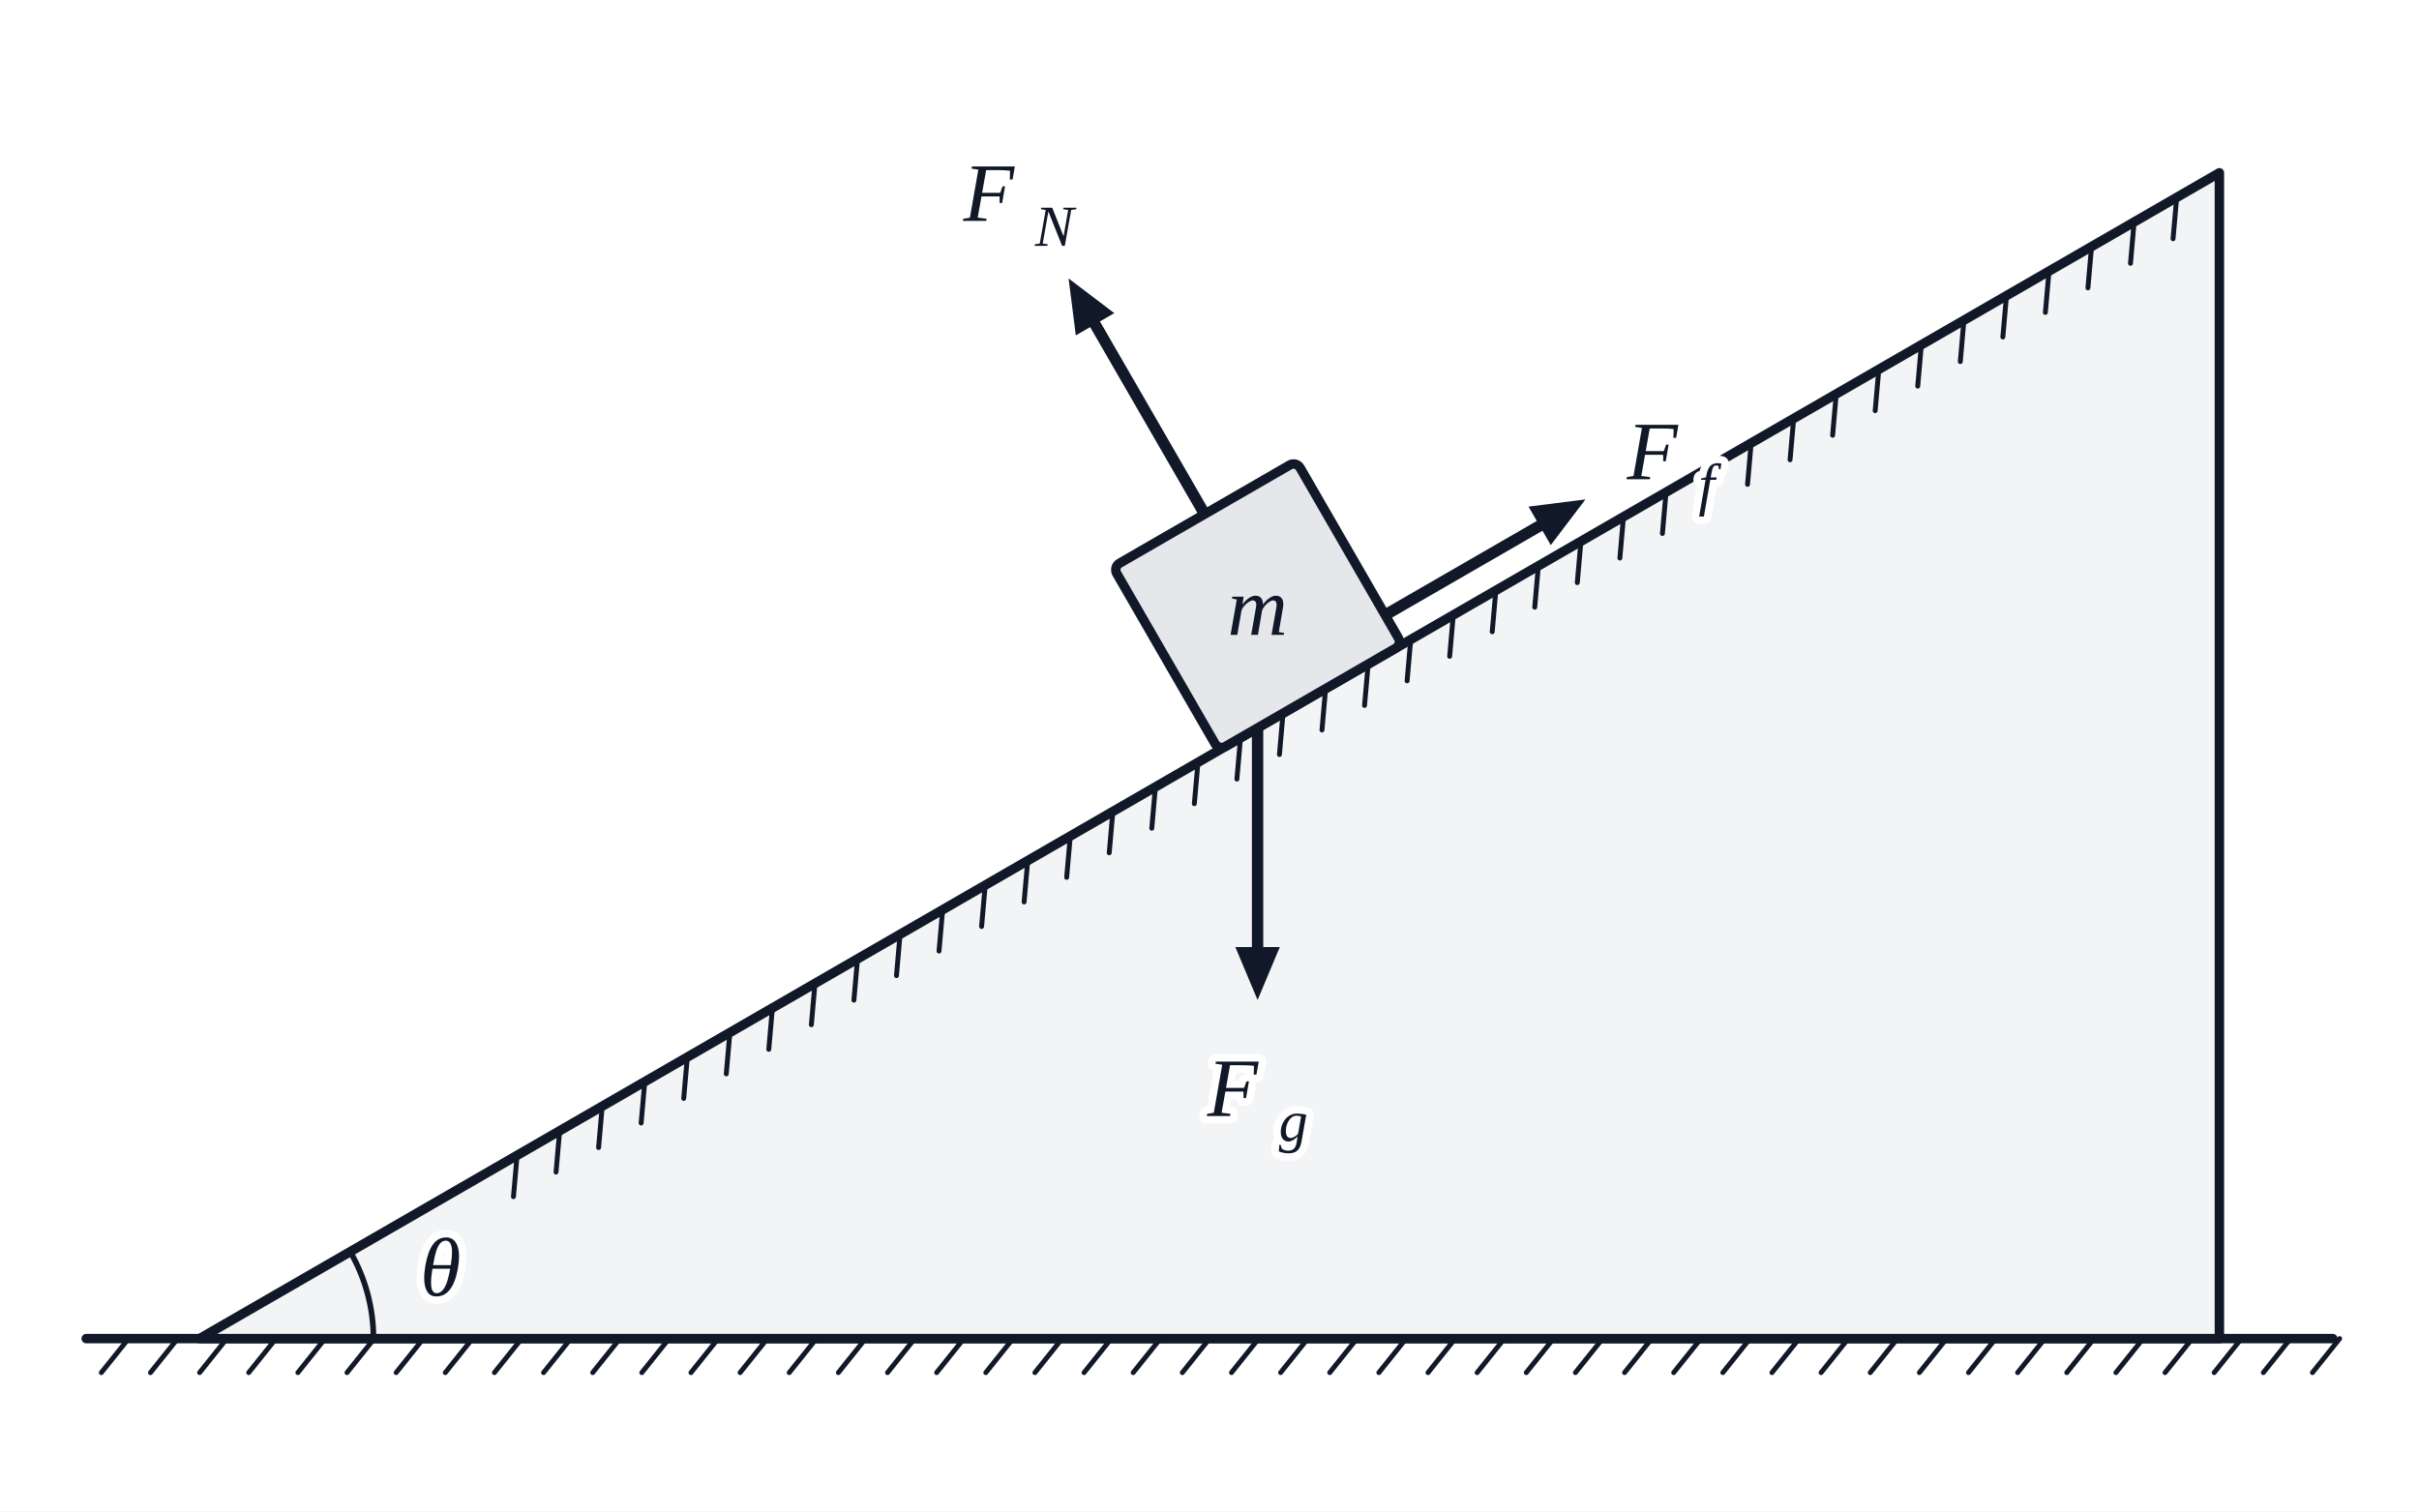
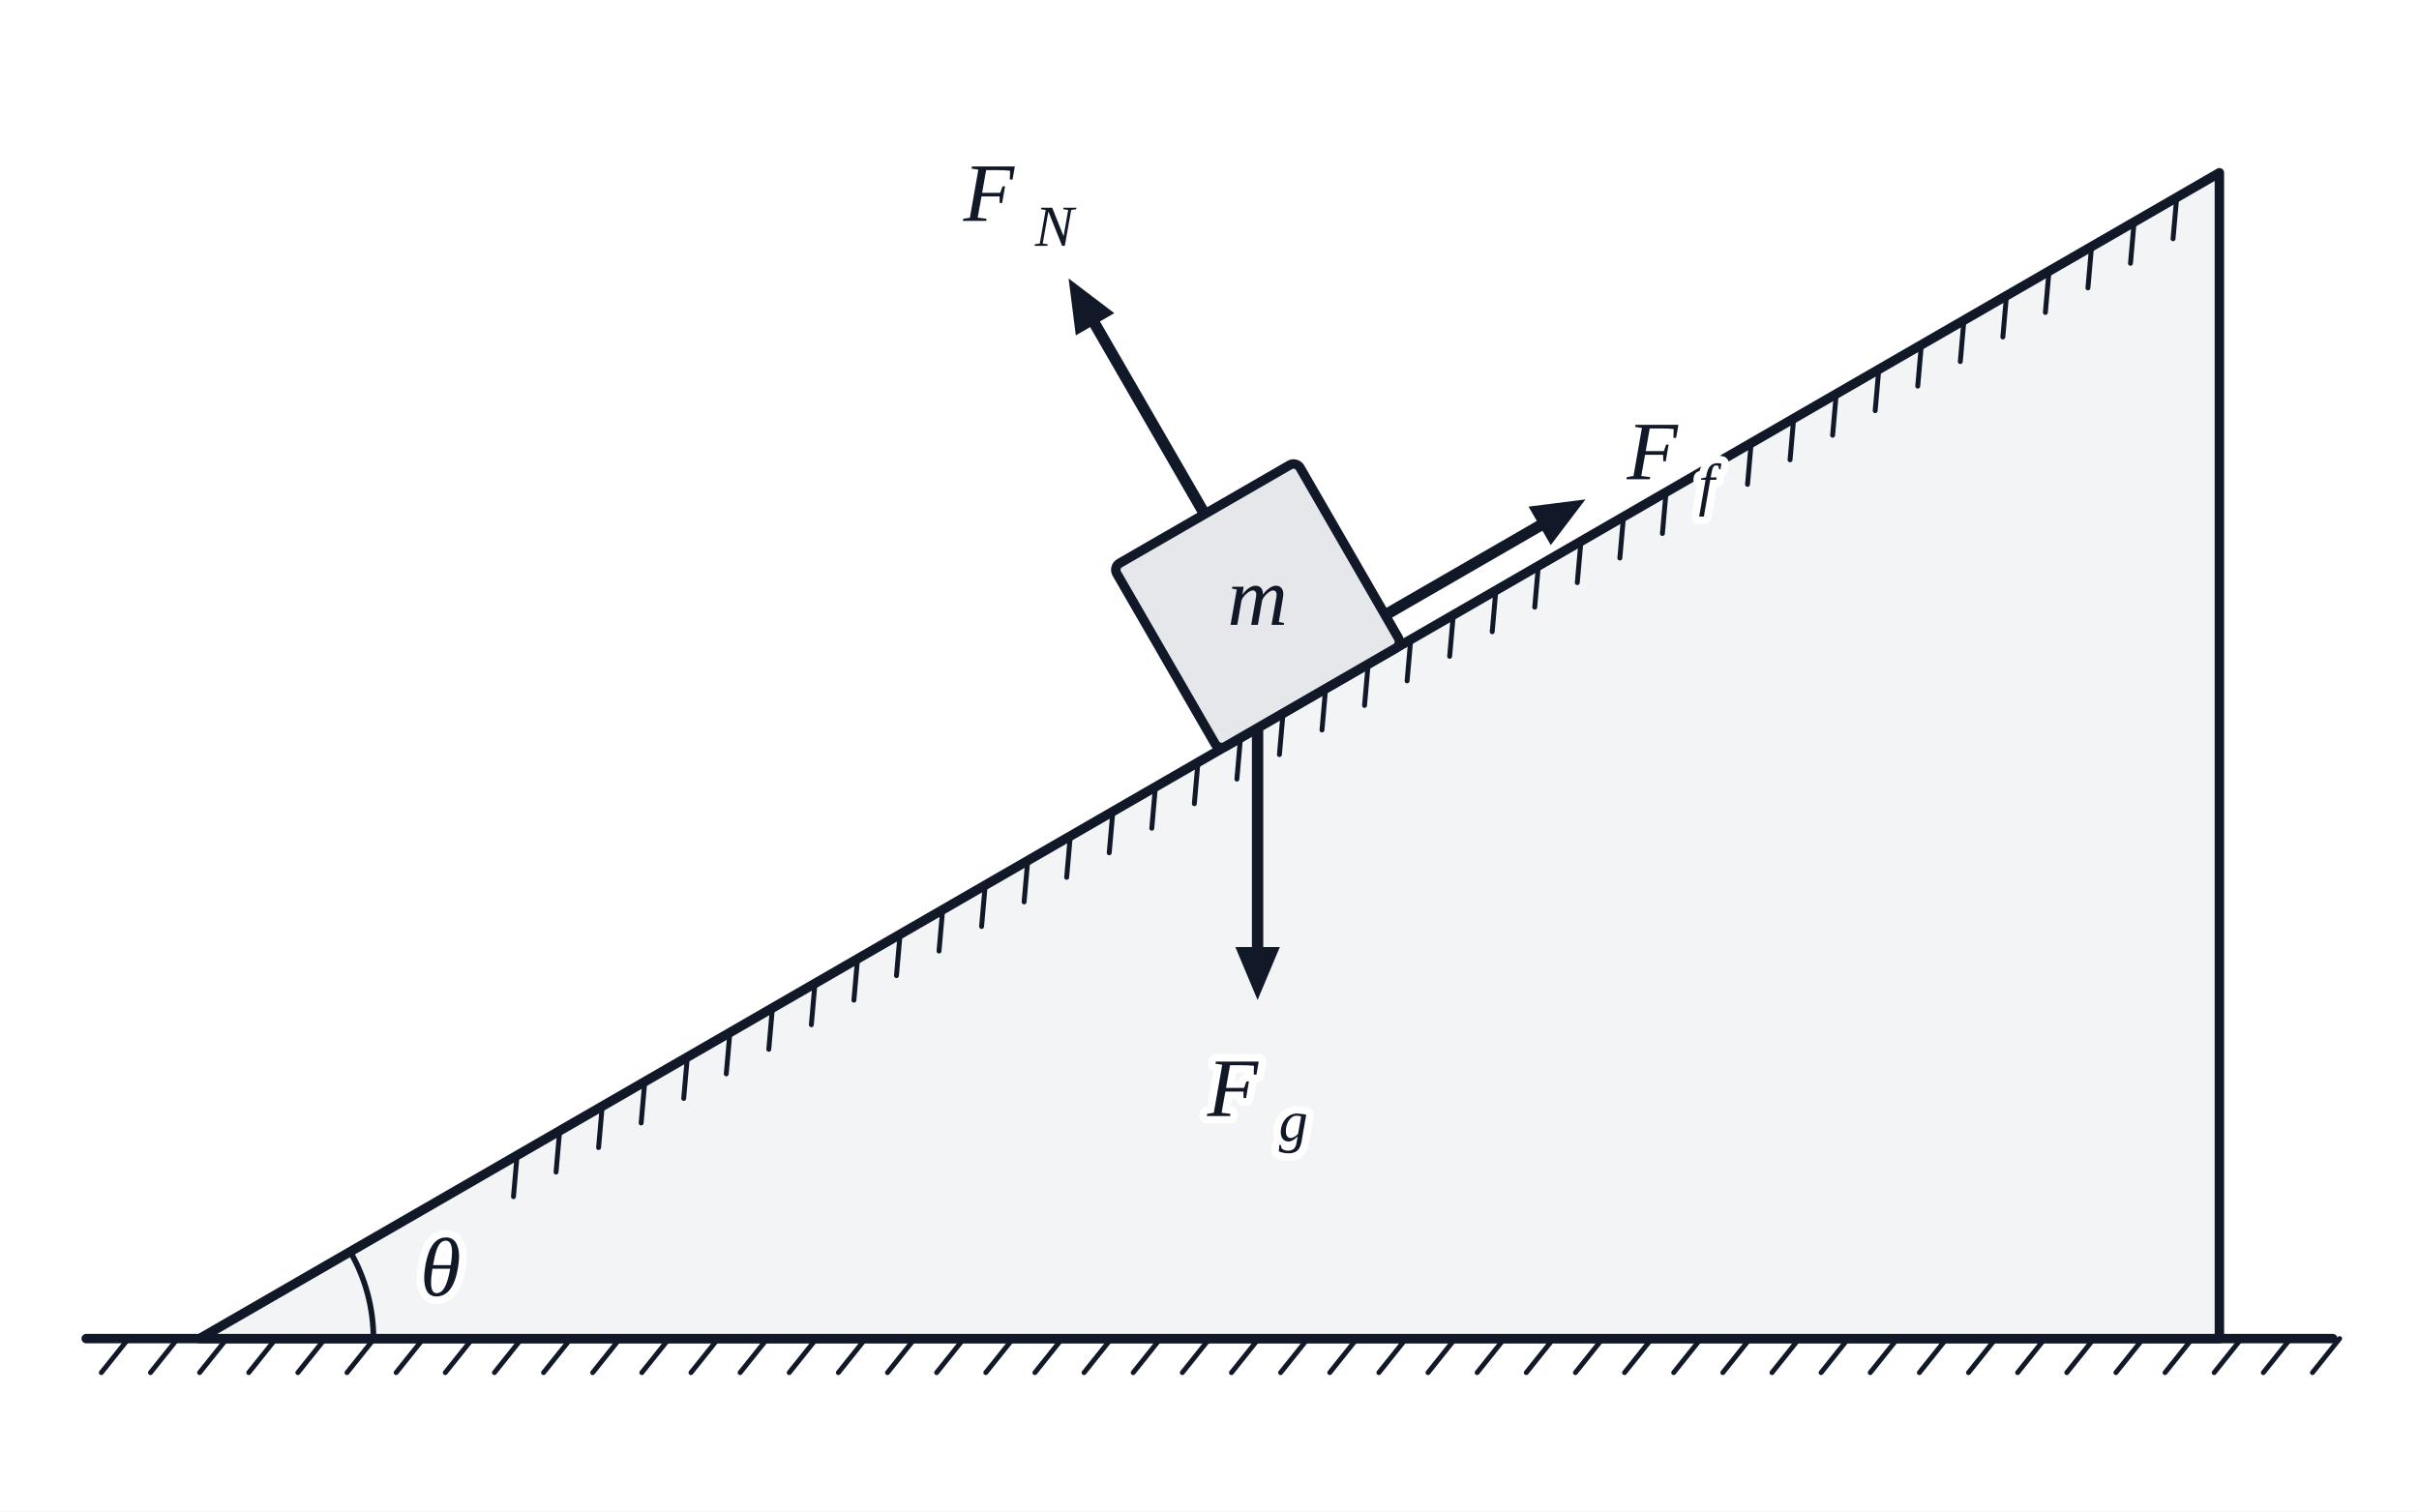
<svg xmlns="http://www.w3.org/2000/svg" viewBox="0 0 640 400" width="640" height="400" role="img" aria-label="A block on an inclined plane at 30° with a rough surface" id="g-inclined-plane">
  <rect class="paper" width="640" height="400" fill="#fff">
</rect>
  <g stroke-linecap="round">
    <line x1="22.81" y1="354.24" x2="617.19" y2="354.24" stroke="#111827" stroke-width="2.5">
</line>
    <line x1="34.01" y1="354.24" x2="26.81" y2="363.24" stroke="#111827" stroke-width="1.3">
</line>
    <line x1="47.01" y1="354.24" x2="39.81" y2="363.24" stroke="#111827" stroke-width="1.3">
</line>
    <line x1="60.01" y1="354.24" x2="52.81" y2="363.24" stroke="#111827" stroke-width="1.3">
</line>
    <line x1="73.01" y1="354.24" x2="65.81" y2="363.24" stroke="#111827" stroke-width="1.3">
</line>
    <line x1="86.01" y1="354.24" x2="78.81" y2="363.24" stroke="#111827" stroke-width="1.3">
</line>
    <line x1="99.01" y1="354.24" x2="91.81" y2="363.24" stroke="#111827" stroke-width="1.3">
</line>
    <line x1="112.01" y1="354.24" x2="104.81" y2="363.24" stroke="#111827" stroke-width="1.3">
</line>
    <line x1="125.01" y1="354.24" x2="117.81" y2="363.24" stroke="#111827" stroke-width="1.3">
</line>
    <line x1="138.01" y1="354.24" x2="130.81" y2="363.24" stroke="#111827" stroke-width="1.3">
</line>
    <line x1="151.01" y1="354.24" x2="143.81" y2="363.24" stroke="#111827" stroke-width="1.3">
</line>
    <line x1="164.01" y1="354.24" x2="156.81" y2="363.24" stroke="#111827" stroke-width="1.3">
</line>
    <line x1="177.01" y1="354.24" x2="169.81" y2="363.24" stroke="#111827" stroke-width="1.3">
</line>
    <line x1="190.01" y1="354.24" x2="182.81" y2="363.24" stroke="#111827" stroke-width="1.3">
</line>
    <line x1="203.01" y1="354.24" x2="195.81" y2="363.24" stroke="#111827" stroke-width="1.3">
</line>
    <line x1="216.01" y1="354.24" x2="208.81" y2="363.24" stroke="#111827" stroke-width="1.3">
</line>
    <line x1="229.01" y1="354.24" x2="221.81" y2="363.24" stroke="#111827" stroke-width="1.3">
</line>
    <line x1="242.01" y1="354.24" x2="234.81" y2="363.24" stroke="#111827" stroke-width="1.3">
</line>
    <line x1="255.01" y1="354.24" x2="247.81" y2="363.24" stroke="#111827" stroke-width="1.3">
</line>
    <line x1="268.01" y1="354.24" x2="260.81" y2="363.24" stroke="#111827" stroke-width="1.3">
</line>
    <line x1="281.01" y1="354.24" x2="273.81" y2="363.24" stroke="#111827" stroke-width="1.3">
</line>
    <line x1="294.01" y1="354.24" x2="286.81" y2="363.24" stroke="#111827" stroke-width="1.3">
</line>
    <line x1="307.01" y1="354.24" x2="299.81" y2="363.24" stroke="#111827" stroke-width="1.3">
</line>
    <line x1="320.01" y1="354.24" x2="312.81" y2="363.24" stroke="#111827" stroke-width="1.3">
</line>
    <line x1="333.01" y1="354.24" x2="325.81" y2="363.24" stroke="#111827" stroke-width="1.3">
</line>
    <line x1="346.01" y1="354.24" x2="338.81" y2="363.24" stroke="#111827" stroke-width="1.3">
</line>
    <line x1="359.01" y1="354.24" x2="351.81" y2="363.24" stroke="#111827" stroke-width="1.3">
</line>
    <line x1="372.01" y1="354.24" x2="364.81" y2="363.24" stroke="#111827" stroke-width="1.3">
</line>
    <line x1="385.01" y1="354.24" x2="377.81" y2="363.24" stroke="#111827" stroke-width="1.3">
</line>
    <line x1="398.01" y1="354.24" x2="390.81" y2="363.24" stroke="#111827" stroke-width="1.3">
</line>
    <line x1="411.01" y1="354.24" x2="403.81" y2="363.24" stroke="#111827" stroke-width="1.3">
</line>
    <line x1="424.01" y1="354.24" x2="416.81" y2="363.24" stroke="#111827" stroke-width="1.3">
</line>
    <line x1="437.01" y1="354.24" x2="429.81" y2="363.24" stroke="#111827" stroke-width="1.3">
</line>
    <line x1="450.01" y1="354.24" x2="442.81" y2="363.24" stroke="#111827" stroke-width="1.3">
</line>
    <line x1="463.01" y1="354.24" x2="455.81" y2="363.24" stroke="#111827" stroke-width="1.3">
</line>
    <line x1="476.01" y1="354.24" x2="468.81" y2="363.24" stroke="#111827" stroke-width="1.3">
</line>
    <line x1="489.01" y1="354.24" x2="481.81" y2="363.24" stroke="#111827" stroke-width="1.3">
</line>
    <line x1="502.01" y1="354.24" x2="494.81" y2="363.24" stroke="#111827" stroke-width="1.3">
</line>
    <line x1="515.01" y1="354.24" x2="507.81" y2="363.24" stroke="#111827" stroke-width="1.3">
</line>
    <line x1="528.01" y1="354.24" x2="520.81" y2="363.24" stroke="#111827" stroke-width="1.3">
</line>
    <line x1="541.01" y1="354.24" x2="533.81" y2="363.24" stroke="#111827" stroke-width="1.3">
</line>
    <line x1="554.01" y1="354.24" x2="546.81" y2="363.24" stroke="#111827" stroke-width="1.3">
</line>
    <line x1="567.01" y1="354.24" x2="559.81" y2="363.24" stroke="#111827" stroke-width="1.3">
</line>
    <line x1="580.01" y1="354.24" x2="572.81" y2="363.24" stroke="#111827" stroke-width="1.3">
</line>
    <line x1="593.01" y1="354.24" x2="585.81" y2="363.24" stroke="#111827" stroke-width="1.3">
</line>
    <line x1="606.01" y1="354.24" x2="598.81" y2="363.24" stroke="#111827" stroke-width="1.3">
</line>
    <line x1="619.01" y1="354.24" x2="611.81" y2="363.24" stroke="#111827" stroke-width="1.3">
</line>
    <path d="M52.81,354.24 L587.19,354.24 L587.19,45.72 Z" fill="#f3f4f6" stroke="#111827" stroke-width="2.5" stroke-linejoin="round">
</path>
    <line x1="136.81" y1="305.74" x2="135.85" y2="316.68" stroke="#111827" stroke-width="1.3">
</line>
    <line x1="148.07" y1="299.24" x2="147.11" y2="310.18" stroke="#111827" stroke-width="1.3">
</line>
    <line x1="159.33" y1="292.74" x2="158.37" y2="303.68" stroke="#111827" stroke-width="1.3">
</line>
    <line x1="170.59" y1="286.24" x2="169.63" y2="297.18" stroke="#111827" stroke-width="1.3">
</line>
    <line x1="181.85" y1="279.74" x2="180.89" y2="290.68" stroke="#111827" stroke-width="1.3">
</line>
    <line x1="193.11" y1="273.24" x2="192.15" y2="284.18" stroke="#111827" stroke-width="1.3">
</line>
    <line x1="204.36" y1="266.74" x2="203.4" y2="277.68" stroke="#111827" stroke-width="1.3">
</line>
    <line x1="215.62" y1="260.24" x2="214.66" y2="271.18" stroke="#111827" stroke-width="1.3">
</line>
    <line x1="226.88" y1="253.74" x2="225.92" y2="264.68" stroke="#111827" stroke-width="1.3">
</line>
    <line x1="238.14" y1="247.24" x2="237.18" y2="258.18" stroke="#111827" stroke-width="1.3">
</line>
    <line x1="249.4" y1="240.74" x2="248.44" y2="251.68" stroke="#111827" stroke-width="1.3">
</line>
    <line x1="260.66" y1="234.24" x2="259.7" y2="245.18" stroke="#111827" stroke-width="1.3">
</line>
    <line x1="271.91" y1="227.74" x2="270.95" y2="238.68" stroke="#111827" stroke-width="1.3">
</line>
    <line x1="283.17" y1="221.24" x2="282.21" y2="232.18" stroke="#111827" stroke-width="1.3">
</line>
    <line x1="294.43" y1="214.74" x2="293.47" y2="225.68" stroke="#111827" stroke-width="1.3">
</line>
    <line x1="305.69" y1="208.24" x2="304.73" y2="219.18" stroke="#111827" stroke-width="1.3">
</line>
    <line x1="316.95" y1="201.74" x2="315.99" y2="212.68" stroke="#111827" stroke-width="1.3">
</line>
    <line x1="328.21" y1="195.24" x2="327.25" y2="206.18" stroke="#111827" stroke-width="1.3">
</line>
    <line x1="339.46" y1="188.74" x2="338.5" y2="199.68" stroke="#111827" stroke-width="1.3">
</line>
    <line x1="350.72" y1="182.24" x2="349.76" y2="193.18" stroke="#111827" stroke-width="1.3">
</line>
    <line x1="361.98" y1="175.74" x2="361.02" y2="186.68" stroke="#111827" stroke-width="1.3">
</line>
    <line x1="373.24" y1="169.24" x2="372.28" y2="180.18" stroke="#111827" stroke-width="1.3">
</line>
    <line x1="384.5" y1="162.74" x2="383.54" y2="173.68" stroke="#111827" stroke-width="1.3">
</line>
    <line x1="395.76" y1="156.24" x2="394.8" y2="167.18" stroke="#111827" stroke-width="1.3">
</line>
    <line x1="407.01" y1="149.74" x2="406.05" y2="160.68" stroke="#111827" stroke-width="1.3">
</line>
    <line x1="418.27" y1="143.24" x2="417.31" y2="154.18" stroke="#111827" stroke-width="1.3">
</line>
    <line x1="429.53" y1="136.74" x2="428.57" y2="147.68" stroke="#111827" stroke-width="1.3">
</line>
    <line x1="440.79" y1="130.24" x2="439.83" y2="141.18" stroke="#111827" stroke-width="1.3">
</line>
    <line x1="452.05" y1="123.74" x2="451.09" y2="134.68" stroke="#111827" stroke-width="1.3">
</line>
    <line x1="463.31" y1="117.24" x2="462.35" y2="128.18" stroke="#111827" stroke-width="1.3">
</line>
    <line x1="474.56" y1="110.74" x2="473.6" y2="121.68" stroke="#111827" stroke-width="1.3">
</line>
    <line x1="485.82" y1="104.24" x2="484.86" y2="115.18" stroke="#111827" stroke-width="1.3">
</line>
    <line x1="497.08" y1="97.74" x2="496.12" y2="108.68" stroke="#111827" stroke-width="1.3">
</line>
    <line x1="508.34" y1="91.24" x2="507.38" y2="102.18" stroke="#111827" stroke-width="1.3">
</line>
    <line x1="519.6" y1="84.74" x2="518.64" y2="95.68" stroke="#111827" stroke-width="1.3">
</line>
    <line x1="530.86" y1="78.24" x2="529.9" y2="89.18" stroke="#111827" stroke-width="1.3">
</line>
    <line x1="542.11" y1="71.74" x2="541.15" y2="82.68" stroke="#111827" stroke-width="1.3">
</line>
    <line x1="553.37" y1="65.24" x2="552.41" y2="76.18" stroke="#111827" stroke-width="1.3">
</line>
    <line x1="564.63" y1="58.74" x2="563.67" y2="69.68" stroke="#111827" stroke-width="1.3">
</line>
    <line x1="575.89" y1="52.24" x2="574.93" y2="63.18" stroke="#111827" stroke-width="1.3">
</line>
    <path d="M46,0 A46,46 0 0 0 39.84,-23" transform="translate(52.81 354.24)" fill="none" stroke="#111827" stroke-width="1.5">
</path>
    <g transform="translate(346.72 184.55) rotate(-30)">
      <rect x="-28" y="-56" width="56" height="56" rx="2" fill="#e5e7eb" stroke="#111827" stroke-width="2.5">
</rect>
    </g>
    <line x1="332.72" y1="254.83" x2="332.72" y2="192.63" stroke="#111827" stroke-width="3" stroke-linecap="butt">
</line>
    <polygon points="332.72,264.63 326.84,250.63 338.6,250.63" fill="#111827">
</polygon>
    <line x1="287.62" y1="82.18" x2="318.72" y2="136.05" stroke="#111827" stroke-width="3" stroke-linecap="butt">
</line>
    <polygon points="282.72,73.69 294.81,82.87 284.63,88.75" fill="#111827">
</polygon>
    <line x1="410.98" y1="137.06" x2="366.47" y2="162.76" stroke="#111827" stroke-width="3" stroke-linecap="butt">
</line>
    <polygon points="419.47,132.16 410.29,144.25 404.41,134.07" fill="#111827">
</polygon>
  </g>
  <text x="116.56" y="342.86" text-anchor="middle" font-family="'Times New Roman', Times, serif" font-size="22" fill="#111827" stroke="#fff" stroke-width="4" stroke-linejoin="round" paint-order="stroke">
    <tspan>
      <tspan font-style="italic">θ</tspan>
    </tspan>
  </text>
-   <text x="332.72" y="168" text-anchor="middle" font-family="'Times New Roman', Times, serif" font-size="22" fill="#111827" stroke-linejoin="round" paint-order="stroke">
+   <text x="332.72" y="165.36" text-anchor="middle" font-family="'Times New Roman', Times, serif" font-size="22" fill="#111827" stroke-linejoin="round" paint-order="stroke">
    <tspan>
      <tspan font-style="italic">m</tspan>
    </tspan>
  </text>
  <text x="332.72" y="295.33" text-anchor="middle" font-family="'Times New Roman', Times, serif" font-size="22" fill="#111827" stroke="#fff" stroke-width="4" stroke-linejoin="round" paint-order="stroke">
    <tspan>
      <tspan font-style="italic">F</tspan>
    </tspan>
    <tspan dy="6.6" font-size="15.4">
      <tspan font-style="italic">g</tspan>
    </tspan>
  </text>
  <text x="269.48" y="58.46" text-anchor="middle" font-family="'Times New Roman', Times, serif" font-size="22" fill="#111827" stroke="#fff" stroke-width="4" stroke-linejoin="round" paint-order="stroke">
    <tspan>
      <tspan font-style="italic">F</tspan>
    </tspan>
    <tspan dy="6.6" font-size="15.4">
      <tspan font-style="italic">N</tspan>
    </tspan>
  </text>
  <text x="442.05" y="126.82" text-anchor="middle" font-family="'Times New Roman', Times, serif" font-size="22" fill="#111827" stroke="#fff" stroke-width="4" stroke-linejoin="round" paint-order="stroke">
    <tspan>
      <tspan font-style="italic">F</tspan>
    </tspan>
    <tspan dy="6.6" font-size="15.4">
      <tspan font-style="italic">f</tspan>
    </tspan>
  </text>
</svg>
